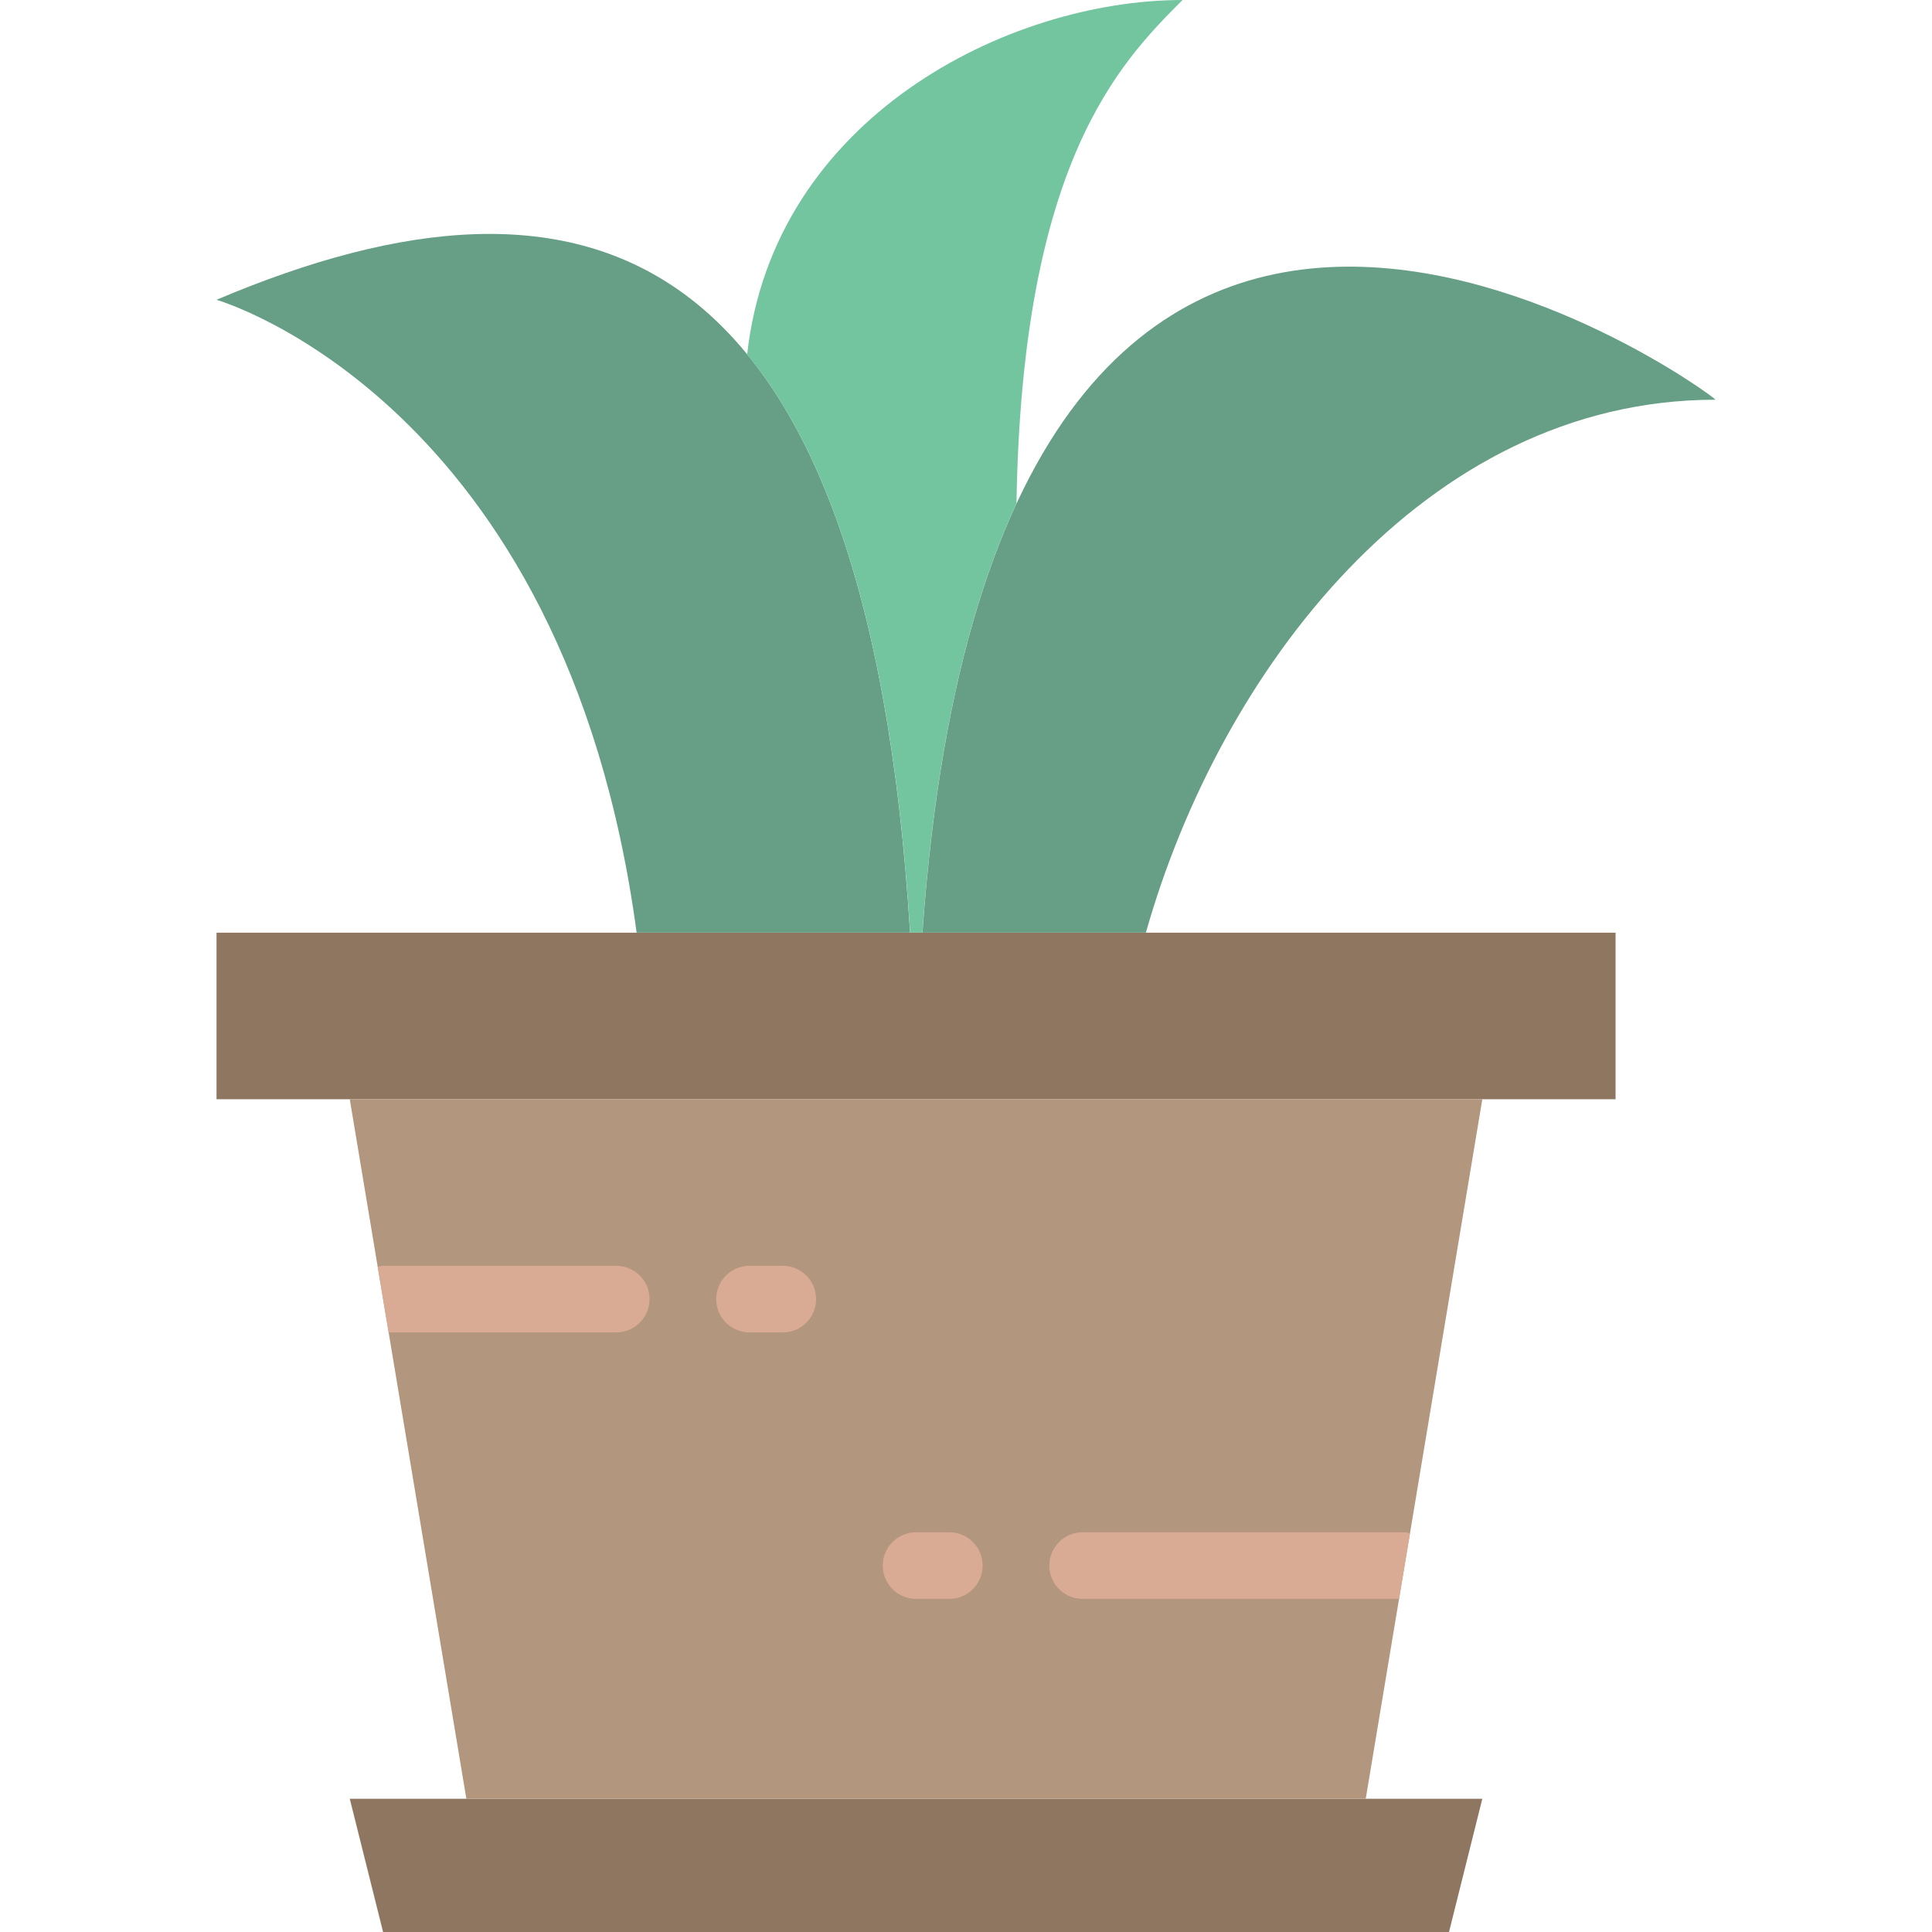
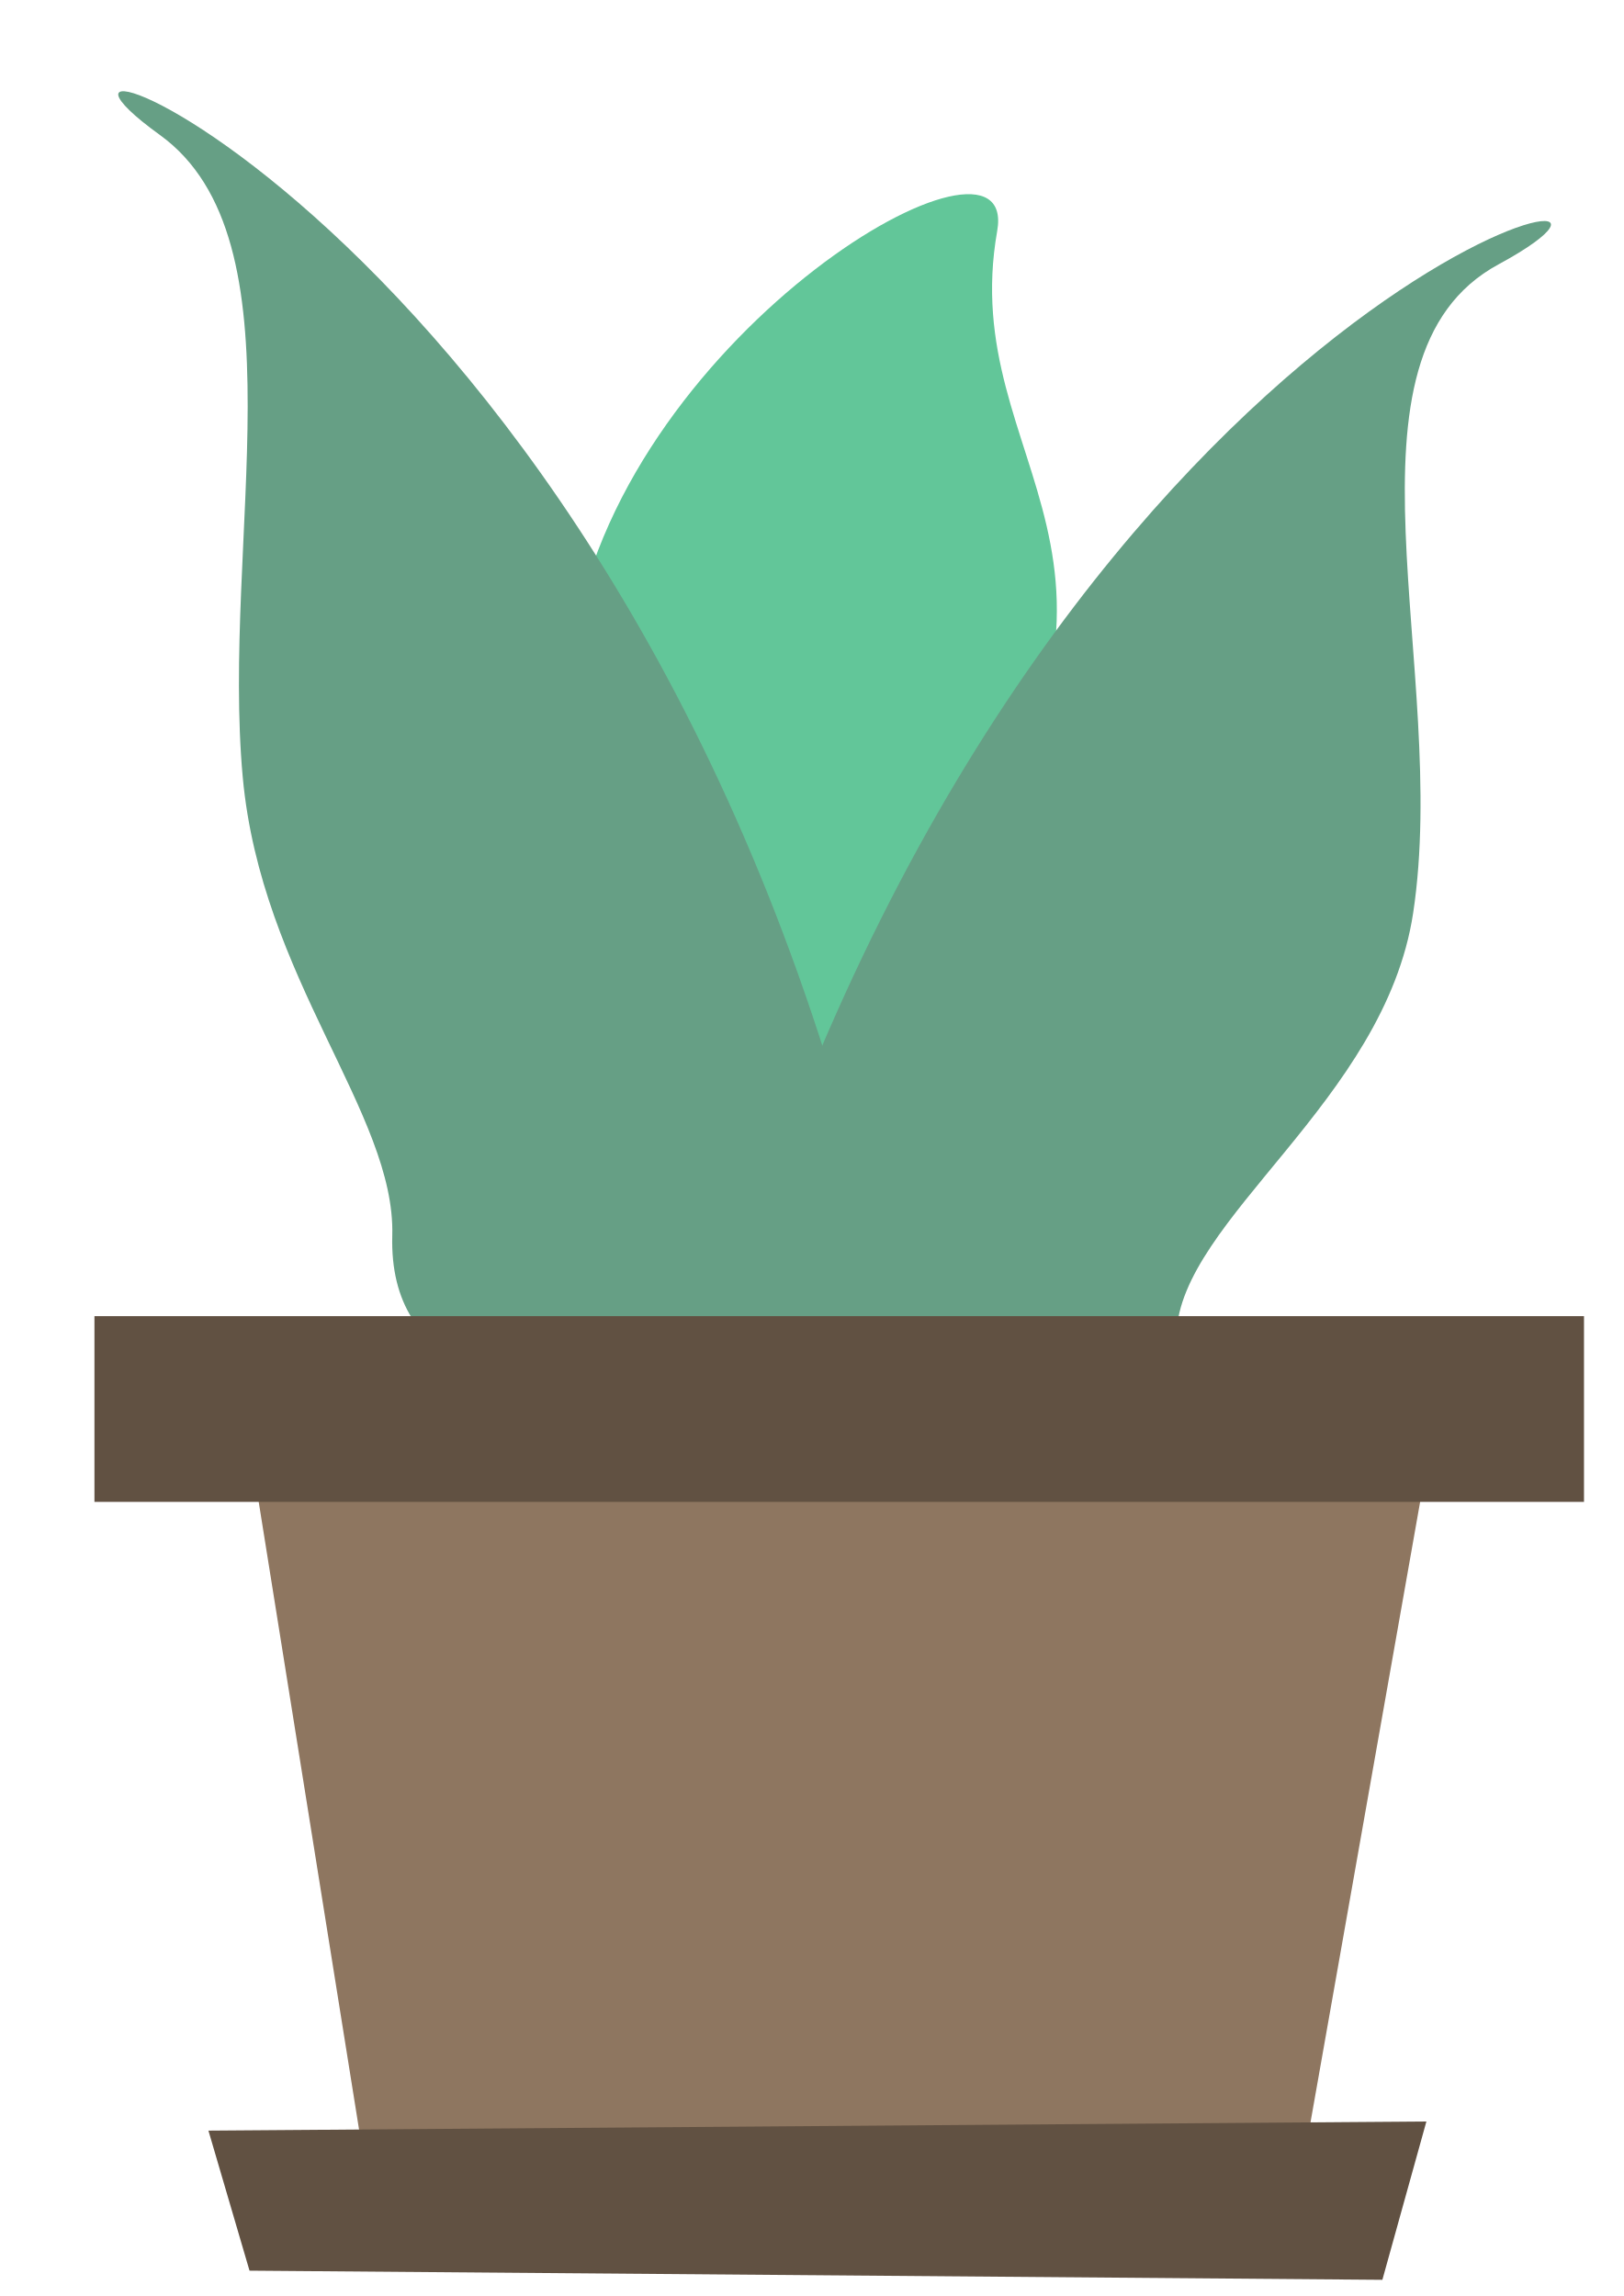
- <svg xmlns="http://www.w3.org/2000/svg" height="100px" width="100px" version="1.1" id="Layer_1" viewBox="0 0 512 512" xml:space="preserve" fill="#000000" transform="matrix(1, 0, 0, 1, 0, 0)rotate(0)">
-   <g id="SVGRepo_bgCarrier" stroke-width="0" />
-   <g id="SVGRepo_tracerCarrier" stroke-linecap="round" stroke-linejoin="round" />
-   <g id="SVGRepo_iconCarrier">
-     <g>
-       <path style="fill: #669f85" d="M168.712,247.172C149.75,105.975,57.378,79.448,57.378,79.448 C155.93,37.65,229.772,62.499,241.178,247.172H168.712z" />
-       <path style="fill: #73c5a0" d="M244.44,247.172h-3.24c-4.696-76.006-19.968-124.928-43.193-153.273 C204.972,31.17,267.162,0,313.384,0c-16.94,16.931-42.567,43.352-44.006,133.42C256.993,160.035,247.998,196.89,244.44,247.172" />
-       <path style="fill: #669f85" d="M303.67,247.172h-59.207c19.827-280.47,209.028-143.122,210.158-141.241 C377.168,105.931,323.082,178.45,303.67,247.172" />
-       <g>
-         <polygon style="fill: #8e7660" points="57.382,291.31 428.141,291.31 428.141,247.172 57.382,247.172 " />
-         <polygon style="fill: #8e7660" points="384.003,512 101.52,512 92.692,476.69 392.83,476.69 " />
-       </g>
-       <polygon style="fill: #b2967d" points="361.934,476.69 392.83,291.31 92.692,291.31 123.589,476.69 " />
-       <g>
-         <path style="fill: #d9aa94" d="M207.451,353.103h-8.828c-4.873,0-8.828-3.946-8.828-8.828c0-4.882,3.955-8.828,8.828-8.828h8.828 c4.873,0,8.828,3.946,8.828,8.828C216.279,349.158,212.324,353.103,207.451,353.103" />
-         <path style="fill: #d9aa94" d="M251.589,423.724h-8.828c-4.873,0-8.828-3.946-8.828-8.828c0-4.882,3.955-8.828,8.828-8.828h8.828 c4.873,0,8.828,3.946,8.828,8.828C260.416,419.778,256.462,423.724,251.589,423.724" />
-         <path style="fill: #d9aa94" d="M373.656,406.356c-0.486-0.079-0.918-0.291-1.421-0.291h-85.336c-4.873,0-8.828,3.955-8.828,8.828 c0,4.882,3.955,8.828,8.828,8.828h83.862L373.656,406.356z" />
-         <path style="fill: #d9aa94" d="M163.313,335.448H101.52c-0.503,0-0.945,0.203-1.421,0.291l2.895,17.364h60.319 c4.873,0,8.828-3.946,8.828-8.828C172.141,339.394,168.186,335.448,163.313,335.448" />
-       </g>
-     </g>
+ <svg xmlns="http://www.w3.org/2000/svg" width="210mm" height="297mm" viewBox="0 0 210 297" version="1.1" id="svg1" xml:space="preserve">
+   <defs id="defs1" />
+   <g id="layer1">
+     <path style="fill:#62c699;fill-opacity:1;stroke-width:7.998;stroke-linecap:square" d="m 128.973,29.867 c -5.424,30.694 25.033,41.978 -7.666,87.462 -20.254,28.174 19.171,49.829 20.99,71.232 L 90.681,223.014 C 90.49,189.814 66.779,124.129 74.285,82.068 81.362,42.407 131.905,13.278 128.973,29.867 Z" id="path7" />
+     <path style="fill:#669f85;fill-opacity:1;stroke-width:5.726;stroke-linecap:square" d="M 50.735,159.822 C 51.169,144.124 33.776,126.507 31.397,100.55 28.593,69.951 39.476,31.026 20.663,17.447 -7.408,-2.815 82.225,28.474 113.372,160.512 c 2.972,12.599 -63.613,34.576 -62.637,-0.69 z" id="path3" />
+     <path style="fill:#669f85;fill-opacity:1;stroke-width:5.956;stroke-linecap:square" d="m 152.148,172.605 c 0.514,-14.902 26.916,-30.149 30.618,-54.485 4.777,-31.402 -11.041,-71.966 11.041,-83.922 31.642,-17.133 -55.278,-0.458 -97.434,127.549 -4.023,12.215 54.561,46.05 55.775,10.859 z" id="path4" />
+     <path style="fill:#8e7660;fill-opacity:1;stroke-width:4.64;stroke-linecap:square" d="m 30.154,173.596 16.495,103.192 122.585,-0.788 18.369,-103.98 z" id="path2" />
+     <path style="fill:#615142;fill-opacity:1;stroke-width:4.669;stroke-linecap:square" d="m 26.958,275.607 157.523,-1.182 -5.694,20.481 -146.516,-1.182 z" id="path1" />
+     <rect style="fill:#615142;fill-opacity:1;stroke-width:4.666;stroke-linecap:square" id="rect1" width="192.649" height="24.026" x="12.215" y="170.251" />
  </g>
</svg>
